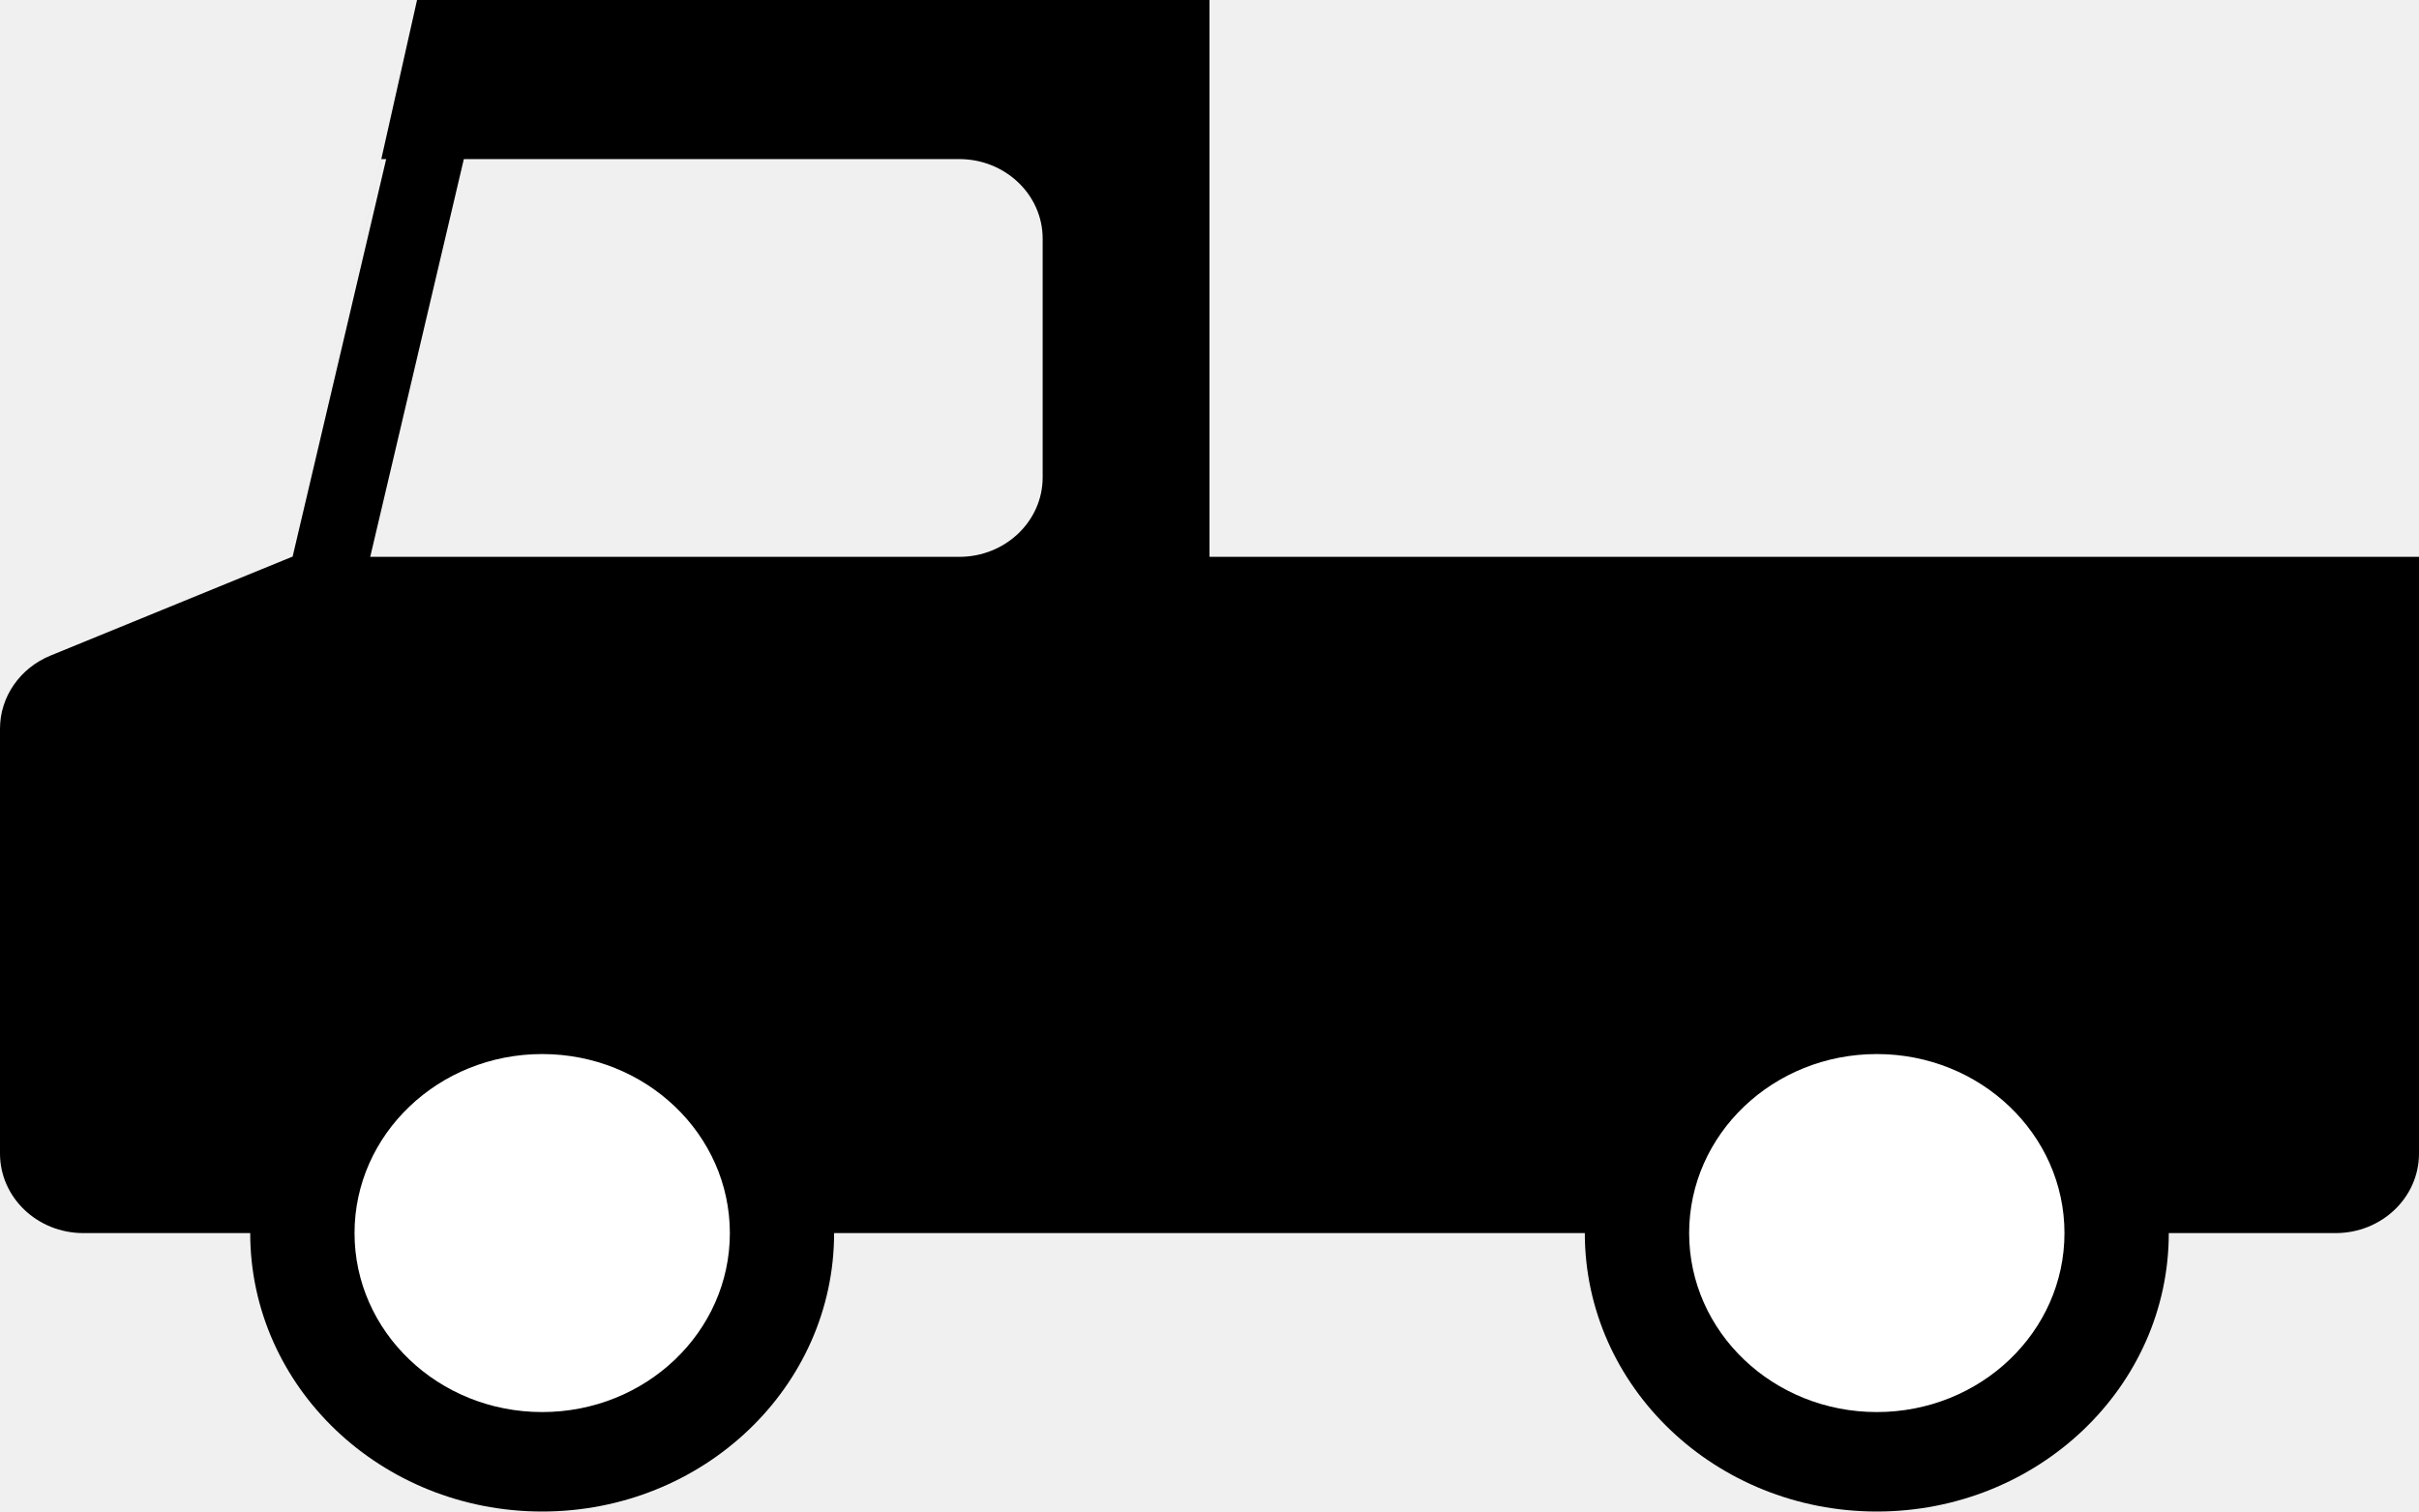
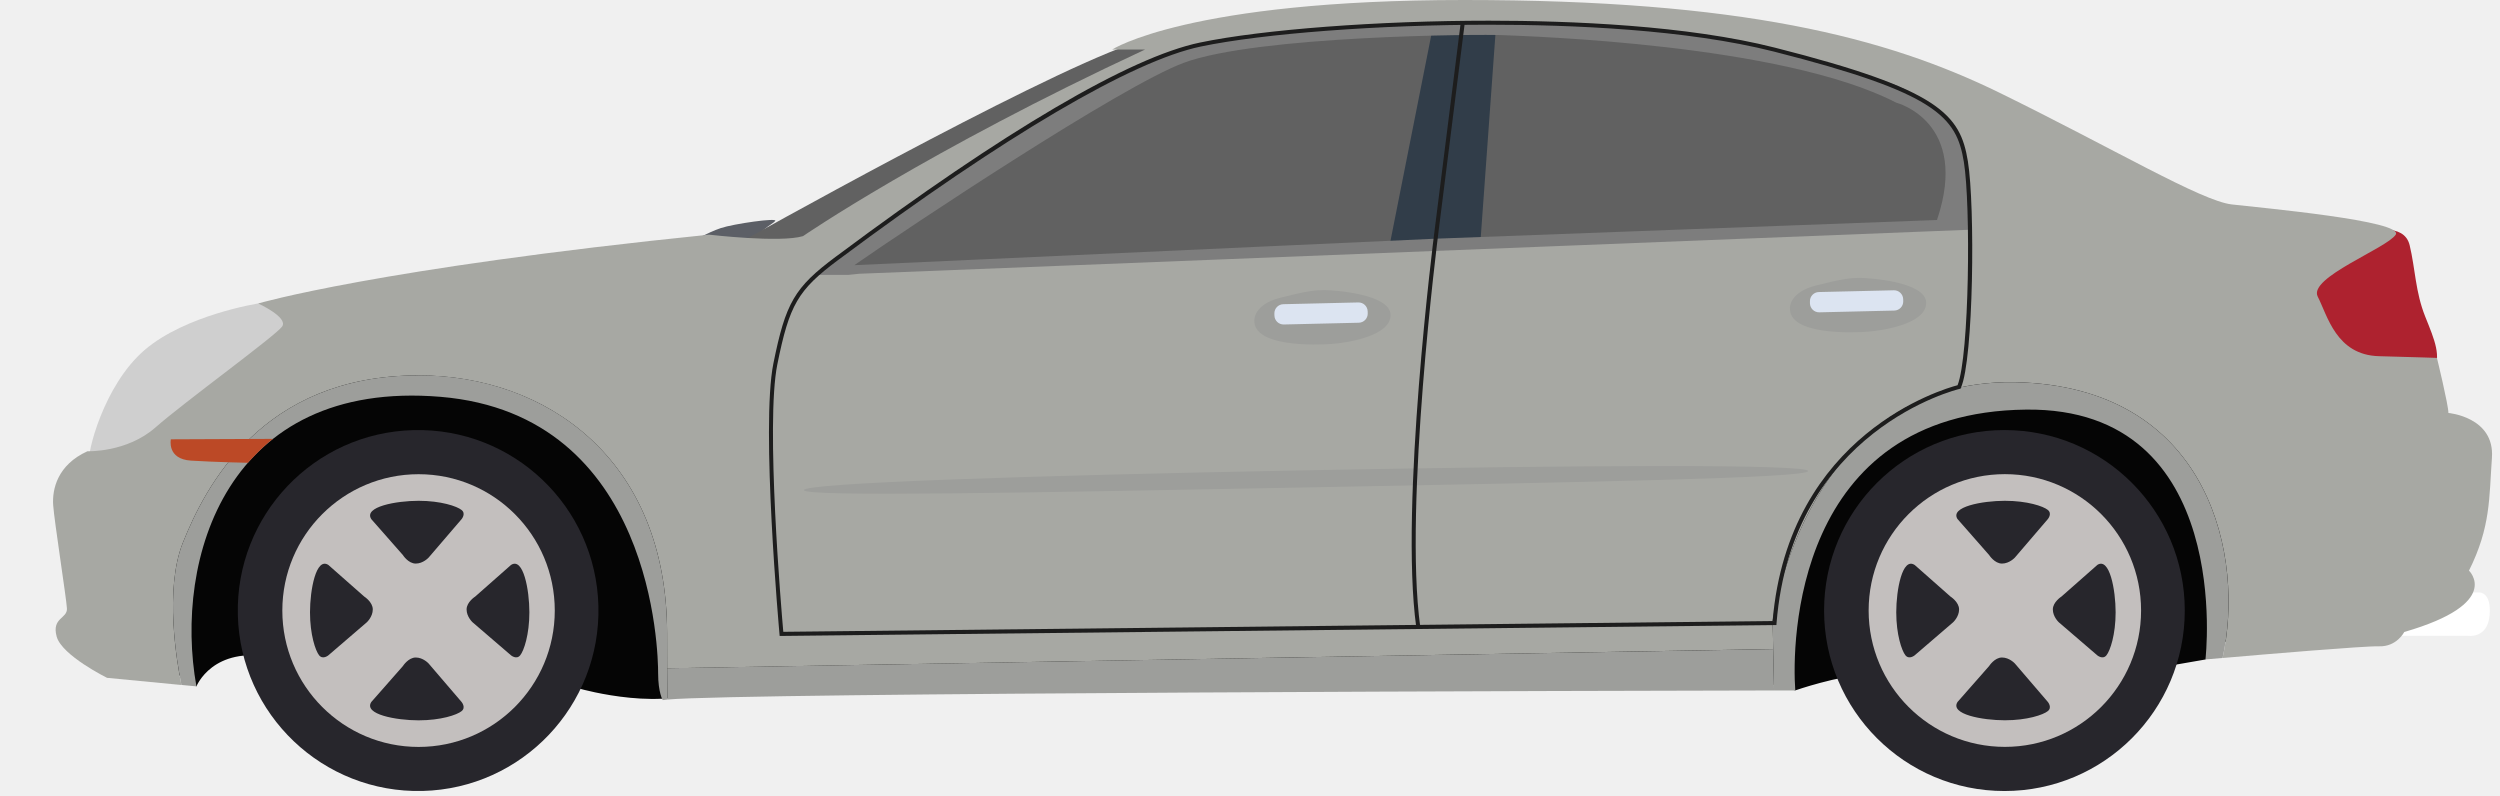
- <svg xmlns="http://www.w3.org/2000/svg" width="32" height="20" viewBox="0 0 32 20" fill="none">
-   <path fill-rule="evenodd" clip-rule="evenodd" d="M0 9.642V15.263C0 15.845 0.494 16.316 1.103 16.316H16V16.316H30.897C31.506 16.316 32 15.845 32 15.263V7.368H16V0H5.517L3.862 7.368L0.669 8.674C0.263 8.84 6.86646e-05 9.221 0 9.642ZM13.793 3.158C13.793 2.577 13.299 2.105 12.69 2.105H5.044L3.862 7.368H12.69C13.299 7.368 13.793 6.897 13.793 6.316V3.158Z" fill="black" />
-   <path d="M24.828 12.632C22.695 12.632 20.965 14.281 20.965 16.316C20.965 18.35 22.695 20 24.828 20C26.961 20 28.69 18.35 28.69 16.316C28.69 14.281 26.961 12.632 24.828 12.632Z" fill="black" />
-   <path d="M24.828 13.947C23.456 13.947 22.345 15.008 22.345 16.316C22.345 17.624 23.456 18.684 24.828 18.684C26.199 18.684 27.31 17.624 27.31 16.316C27.31 15.008 26.199 13.947 24.828 13.947Z" fill="white" />
-   <path d="M7.172 12.632C5.039 12.632 3.31 14.281 3.31 16.316C3.31 18.35 5.039 20 7.172 20C9.305 20 11.034 18.35 11.034 16.316C11.034 14.281 9.305 12.632 7.172 12.632Z" fill="black" />
-   <path d="M7.172 13.947C5.801 13.947 4.69 15.008 4.69 16.316C4.69 17.624 5.801 18.684 7.172 18.684C8.544 18.684 9.655 17.624 9.655 16.316C9.655 15.008 8.544 13.947 7.172 13.947Z" fill="white" />
-   <path d="M6 0.5L4 9" stroke="black" />
+ <svg xmlns="http://www.w3.org/2000/svg" width="44" height="14" viewBox="0 0 44 14" fill="none">
+   <path d="M2.069 11.193L3.457 12.081C3.457 12.081 3.74 11.357 4.806 11.572C5.871 11.787 10.219 12.125 10.219 12.125C10.219 12.125 11.785 12.565 12.51 12.055C13.234 11.546 29.288 11.57 29.288 11.57L31.597 12.151C31.597 12.151 32.353 11.888 32.887 11.868C33.422 11.848 38.009 11.747 38.009 11.747L38.816 11.607L40.724 9.92L36.892 4.696L8.764 5.717L3.045 7.335L2.069 11.193Z" fill="#050505" />
+   <path d="M41.994 10.427H43.636C43.636 10.427 43.853 10.416 43.817 10.83C43.78 11.245 43.439 11.19 43.439 11.19H41.851L41.994 10.427Z" fill="white" />
+   <path d="M5.309 5.44L4.544 5.341C4.544 5.341 3.264 5.542 2.544 6.161C1.824 6.78 1.522 7.991 1.565 8.164C1.608 8.337 3.941 7.414 3.998 7.335C4.056 7.256 5.309 5.44 5.309 5.44H5.309Z" fill="#CFCFCF" />
+   <path d="M12.153 4.263C12.153 4.263 12.463 4.089 12.687 4.014C12.911 3.939 13.693 3.827 13.644 3.889C13.594 3.952 13.284 4.089 13.345 4.262C13.407 4.437 12.152 4.262 12.152 4.262L12.153 4.263Z" fill="#5C5F66" />
+   <path d="M13.01 4.275C13.01 4.275 18.145 1.393 19.884 0.784L20.553 0.818L16.689 2.944L14.265 4.549L13.01 4.275V4.275Z" fill="#616161" />
+   <path d="M41.69 4.085C41.69 4.085 42.309 3.897 42.41 4.316C42.51 4.734 42.51 5.137 42.683 5.57C42.856 6.002 42.971 6.261 42.827 6.564C42.683 6.867 40.292 6.276 40.292 6.276C40.292 6.276 40.278 4.114 41.69 4.085Z" fill="#AE222F" />
+   <path d="M11.745 12.312C13.097 12.191 28.607 12.157 31.223 12.152L31.209 11.424L11.742 11.761C11.742 11.974 11.744 12.157 11.745 12.312H11.745Z" fill="#9D9E9B" />
+   <path d="M43.092 7.268C43.092 7.126 42.89 6.299 42.89 6.299C42.89 6.299 42.627 6.289 41.871 6.269C41.115 6.249 40.964 5.553 40.792 5.22C40.621 4.887 42.002 4.373 42.164 4.131C42.325 3.889 39.814 3.659 39.28 3.598C38.746 3.538 37.214 2.624 35.197 1.635C33.18 0.647 30.629 0 25.769 0C20.91 0 19.573 0.872 19.573 0.872H20.153C16.312 2.659 14.133 4.156 14.133 4.156C13.73 4.277 12.48 4.13 12.48 4.13C6.642 4.725 4.544 5.341 4.544 5.341C4.544 5.341 5.077 5.585 4.966 5.746C4.855 5.907 3.238 7.08 2.735 7.524C2.23 7.968 1.539 7.942 1.539 7.942C1.011 8.182 0.916 8.61 0.936 8.892C0.956 9.175 1.168 10.527 1.178 10.709C1.188 10.89 0.906 10.87 0.997 11.203C1.087 11.536 1.884 11.93 1.884 11.93L3.193 12.056C3.114 11.667 2.89 10.372 3.218 9.553C3.607 8.58 4.602 6.607 7.367 6.607C9.602 6.607 11.741 8.07 11.741 11.15C11.741 11.379 11.741 11.581 11.742 11.762L31.209 11.424L31.198 10.931C31.198 10.931 31.795 6.542 35.627 6.732C38.917 6.896 39.508 9.833 39.117 11.581C39.838 11.518 41.623 11.367 41.871 11.375C42.184 11.385 42.315 11.123 42.315 11.123C44.059 10.618 43.454 10.043 43.454 10.043C43.837 9.276 43.807 8.771 43.858 8.055C43.908 7.338 43.091 7.268 43.091 7.268H43.092Z" fill="#A7A8A3" />
+   <path d="M35.627 6.732C31.795 6.541 31.198 10.931 31.198 10.931L31.223 12.152C31.465 12.152 31.597 12.152 31.597 12.152C31.536 11.334 31.567 7.254 35.66 7.209C39.34 7.168 38.816 11.606 38.816 11.606C38.816 11.606 38.932 11.596 39.117 11.58C39.507 9.832 38.917 6.895 35.627 6.732Z" fill="#9D9E9B" />
+   <path d="M7.367 6.606C4.602 6.606 3.607 8.579 3.218 9.552C2.89 10.371 3.114 11.666 3.193 12.055L3.457 12.08C3.054 9.84 3.991 6.672 7.752 6.984C11.513 7.297 11.583 11.505 11.583 11.848C11.583 12.191 11.664 12.322 11.664 12.322C11.679 12.319 11.707 12.315 11.745 12.312C11.742 12.025 11.741 11.646 11.741 11.149C11.741 8.068 9.601 6.605 7.366 6.605L7.367 6.606Z" fill="#9D9E9B" />
+   <path d="M14.807 4.695C14.807 4.695 19.821 1.232 20.552 1.104C20.552 1.104 23.858 0.18 26.553 0.437C29.247 0.693 34.228 1.102 34.371 2.666C34.514 4.231 34.282 3.945 34.282 3.945L14.807 4.695Z" fill="#616161" />
+   <path d="M25.197 0.586L24.447 4.367L26.053 4.289L26.321 0.586H25.197Z" fill="#313D49" />
+   <path d="M7.438 13.921C9.19 13.877 10.575 12.42 10.532 10.666C10.488 8.912 9.032 7.526 7.279 7.57C5.527 7.613 4.142 9.071 4.186 10.825C4.229 12.578 5.685 13.964 7.438 13.921Z" fill="#27262C" />
+   <path d="M4.969 10.746C4.969 12.071 6.042 13.146 7.367 13.146C8.691 13.146 9.764 12.071 9.764 10.746C9.764 9.42 8.691 8.346 7.367 8.346C6.043 8.346 4.969 9.42 4.969 10.746Z" fill="#C3BFBE" />
+   <path d="M6.535 9.137L7.09 9.768C7.09 9.768 7.185 9.919 7.317 9.919C7.448 9.919 7.544 9.813 7.544 9.813L8.124 9.137C8.124 9.137 8.205 9.041 8.124 8.976C8.043 8.91 7.76 8.814 7.367 8.814C6.974 8.814 6.394 8.92 6.535 9.137V9.137Z" fill="#27262C" />
+   <path d="M6.535 12.355L7.09 11.724C7.09 11.724 7.186 11.572 7.317 11.572C7.448 11.572 7.544 11.678 7.544 11.678L8.124 12.355C8.124 12.355 8.205 12.451 8.124 12.516C8.043 12.582 7.76 12.678 7.367 12.678C6.974 12.678 6.393 12.572 6.535 12.355Z" fill="#27262C" />
+   <path d="M8.994 9.943L8.364 10.499C8.364 10.499 8.212 10.595 8.212 10.726C8.212 10.857 8.318 10.953 8.318 10.953L8.994 11.534C8.994 11.534 9.09 11.614 9.155 11.534C9.221 11.453 9.317 11.169 9.317 10.776C9.317 10.383 9.211 9.802 8.994 9.943Z" fill="#27262C" />
+   <path d="M5.779 9.943L6.41 10.499C6.41 10.499 6.561 10.595 6.561 10.726C6.561 10.857 6.455 10.953 6.455 10.953L5.779 11.534C5.779 11.534 5.683 11.614 5.617 11.534C5.552 11.453 5.456 11.169 5.456 10.776C5.456 10.383 5.562 9.802 5.779 9.943Z" fill="#27262C" />
+   <path d="M38.452 10.745C38.452 12.5 37.031 13.922 35.278 13.922C33.525 13.922 32.104 12.5 32.104 10.745C32.104 8.991 33.525 7.569 35.278 7.569C37.031 7.569 38.452 8.991 38.452 10.745Z" fill="#27262C" />
+   <path d="M32.888 10.745C32.888 12.07 33.961 13.145 35.286 13.145C36.61 13.145 37.683 12.071 37.683 10.745C37.683 9.42 36.61 8.345 35.286 8.345C33.962 8.345 32.888 9.42 32.888 10.745Z" fill="#C3BFBE" />
+   <path d="M34.453 9.136L35.008 9.768C35.008 9.768 35.104 9.919 35.235 9.919C35.366 9.919 35.462 9.813 35.462 9.813L36.042 9.136C36.042 9.136 36.123 9.041 36.042 8.975C35.962 8.909 35.678 8.814 35.285 8.814C34.892 8.814 34.312 8.92 34.453 9.137V9.136Z" fill="#27262C" />
+   <path d="M34.453 12.354L35.008 11.723C35.008 11.723 35.104 11.572 35.235 11.572C35.366 11.572 35.462 11.678 35.462 11.678L36.042 12.354C36.042 12.354 36.123 12.45 36.042 12.515C35.962 12.581 35.678 12.677 35.285 12.677C34.892 12.677 34.312 12.571 34.453 12.354Z" fill="#27262C" />
+   <path d="M36.913 9.943L36.282 10.499C36.282 10.499 36.13 10.595 36.13 10.726C36.13 10.857 36.236 10.953 36.236 10.953L36.912 11.534C36.912 11.534 37.008 11.614 37.073 11.534C37.139 11.453 37.235 11.169 37.235 10.776C37.235 10.383 37.129 9.802 36.912 9.943H36.913Z" fill="#27262C" />
+   <path d="M33.698 9.943L34.328 10.499C34.328 10.499 34.48 10.595 34.48 10.726C34.48 10.857 34.374 10.953 34.374 10.953L33.698 11.534C33.698 11.534 33.602 11.614 33.536 11.534C33.471 11.453 33.374 11.169 33.374 10.776C33.374 10.383 33.48 9.802 33.697 9.943H33.698Z" fill="#27262C" />
+   <path d="M32.587 1.255C32.587 1.255 29.977 0.29 25.78 0.404C25.78 0.404 22.252 0.38 20.58 0.96C20.58 0.96 17.997 1.933 14.361 4.838H14.932L15.125 4.818L34.672 4.043C34.664 3.861 34.699 3.522 34.645 3.123C34.535 2.304 34.248 1.662 32.587 1.254V1.255ZM34.092 3.872L25.267 4.201L15.036 4.667C16.025 3.978 19.727 1.519 20.83 1.107C22.115 0.627 26.041 0.598 26.465 0.619C26.888 0.64 31.365 0.768 33.374 1.807C33.374 1.807 34.676 2.14 34.091 3.872H34.092Z" fill="#7D7D7D" />
+   <path d="M13.722 11.193L13.719 11.16C13.716 11.123 13.389 7.504 13.611 6.4C13.828 5.325 13.982 5.061 14.707 4.52L14.744 4.493C17.682 2.301 19.887 1.006 21.119 0.749C22.224 0.518 24.268 0.364 26.205 0.364C27.647 0.364 29.692 0.446 31.24 0.839C34.14 1.575 34.501 2.014 34.635 2.84C34.763 3.63 34.736 6.324 34.512 6.825L34.505 6.841L34.487 6.845C34.458 6.852 31.538 7.559 31.267 10.969L31.265 11.001L13.722 11.193H13.722ZM26.205 0.435C24.273 0.435 22.234 0.589 21.134 0.819C19.929 1.07 17.675 2.396 14.787 4.55L14.75 4.577C14.043 5.104 13.893 5.362 13.681 6.414C13.471 7.452 13.754 10.754 13.786 11.12L31.198 10.93C31.477 7.635 34.204 6.845 34.453 6.78C34.661 6.259 34.687 3.606 34.564 2.851C34.435 2.057 34.081 1.634 31.222 0.908C29.681 0.516 27.643 0.435 26.205 0.435L26.205 0.435Z" fill="#1D1D1D" />
+   <path d="M4.805 7.724L3.007 7.732C3.007 7.732 2.933 8.08 3.363 8.107C3.792 8.134 4.363 8.145 4.363 8.145C4.363 8.145 4.624 7.855 4.805 7.724H4.805Z" fill="#BC4926" />
+   <path d="M31.823 8.29C31.826 8.415 27.869 8.486 22.988 8.579C18.108 8.671 14.151 8.75 14.149 8.626C14.146 8.501 18.117 8.369 22.998 8.277C27.879 8.184 31.821 8.166 31.824 8.291L31.823 8.29Z" fill="#9D9E9B" />
+   <path d="M24.926 11.039C24.632 8.902 25.237 4.149 25.243 4.101L25.709 0.395L25.78 0.404L25.314 4.11C25.308 4.158 24.704 8.901 24.996 11.029L24.926 11.039V11.039Z" fill="#1D1D1D" />
+   <path d="M22.077 5.637C22.077 5.637 22.058 5.36 22.537 5.239C23.016 5.117 23.153 5.106 23.311 5.106C23.469 5.106 24.467 5.172 24.474 5.541C24.482 5.909 23.734 6.031 23.443 6.053C23.152 6.075 22.058 6.108 22.076 5.636L22.077 5.637Z" fill="#9D9E9B" />
+   <path d="M31.503 5.422C31.503 5.422 31.484 5.146 31.963 5.024C32.442 4.903 32.578 4.891 32.736 4.891C32.895 4.891 33.893 4.958 33.901 5.326C33.908 5.695 33.16 5.816 32.869 5.838C32.578 5.86 31.484 5.894 31.503 5.422V5.422Z" fill="#9D9E9B" />
+   <path d="M24.072 5.516C24.074 5.604 24.004 5.678 23.915 5.68L22.595 5.711C22.506 5.713 22.432 5.643 22.43 5.554L22.429 5.519C22.427 5.43 22.497 5.356 22.586 5.354L23.907 5.323C23.995 5.321 24.069 5.391 24.071 5.48L24.072 5.516Z" fill="#DCE4F1" />
+   <path d="M33.497 5.302C33.499 5.39 33.429 5.464 33.34 5.466L32.02 5.497C31.931 5.499 31.858 5.429 31.855 5.34L31.855 5.304C31.852 5.216 31.923 5.142 32.011 5.14L33.332 5.109C33.42 5.107 33.494 5.177 33.496 5.266L33.497 5.302Z" fill="#DCE4F1" />
</svg>
